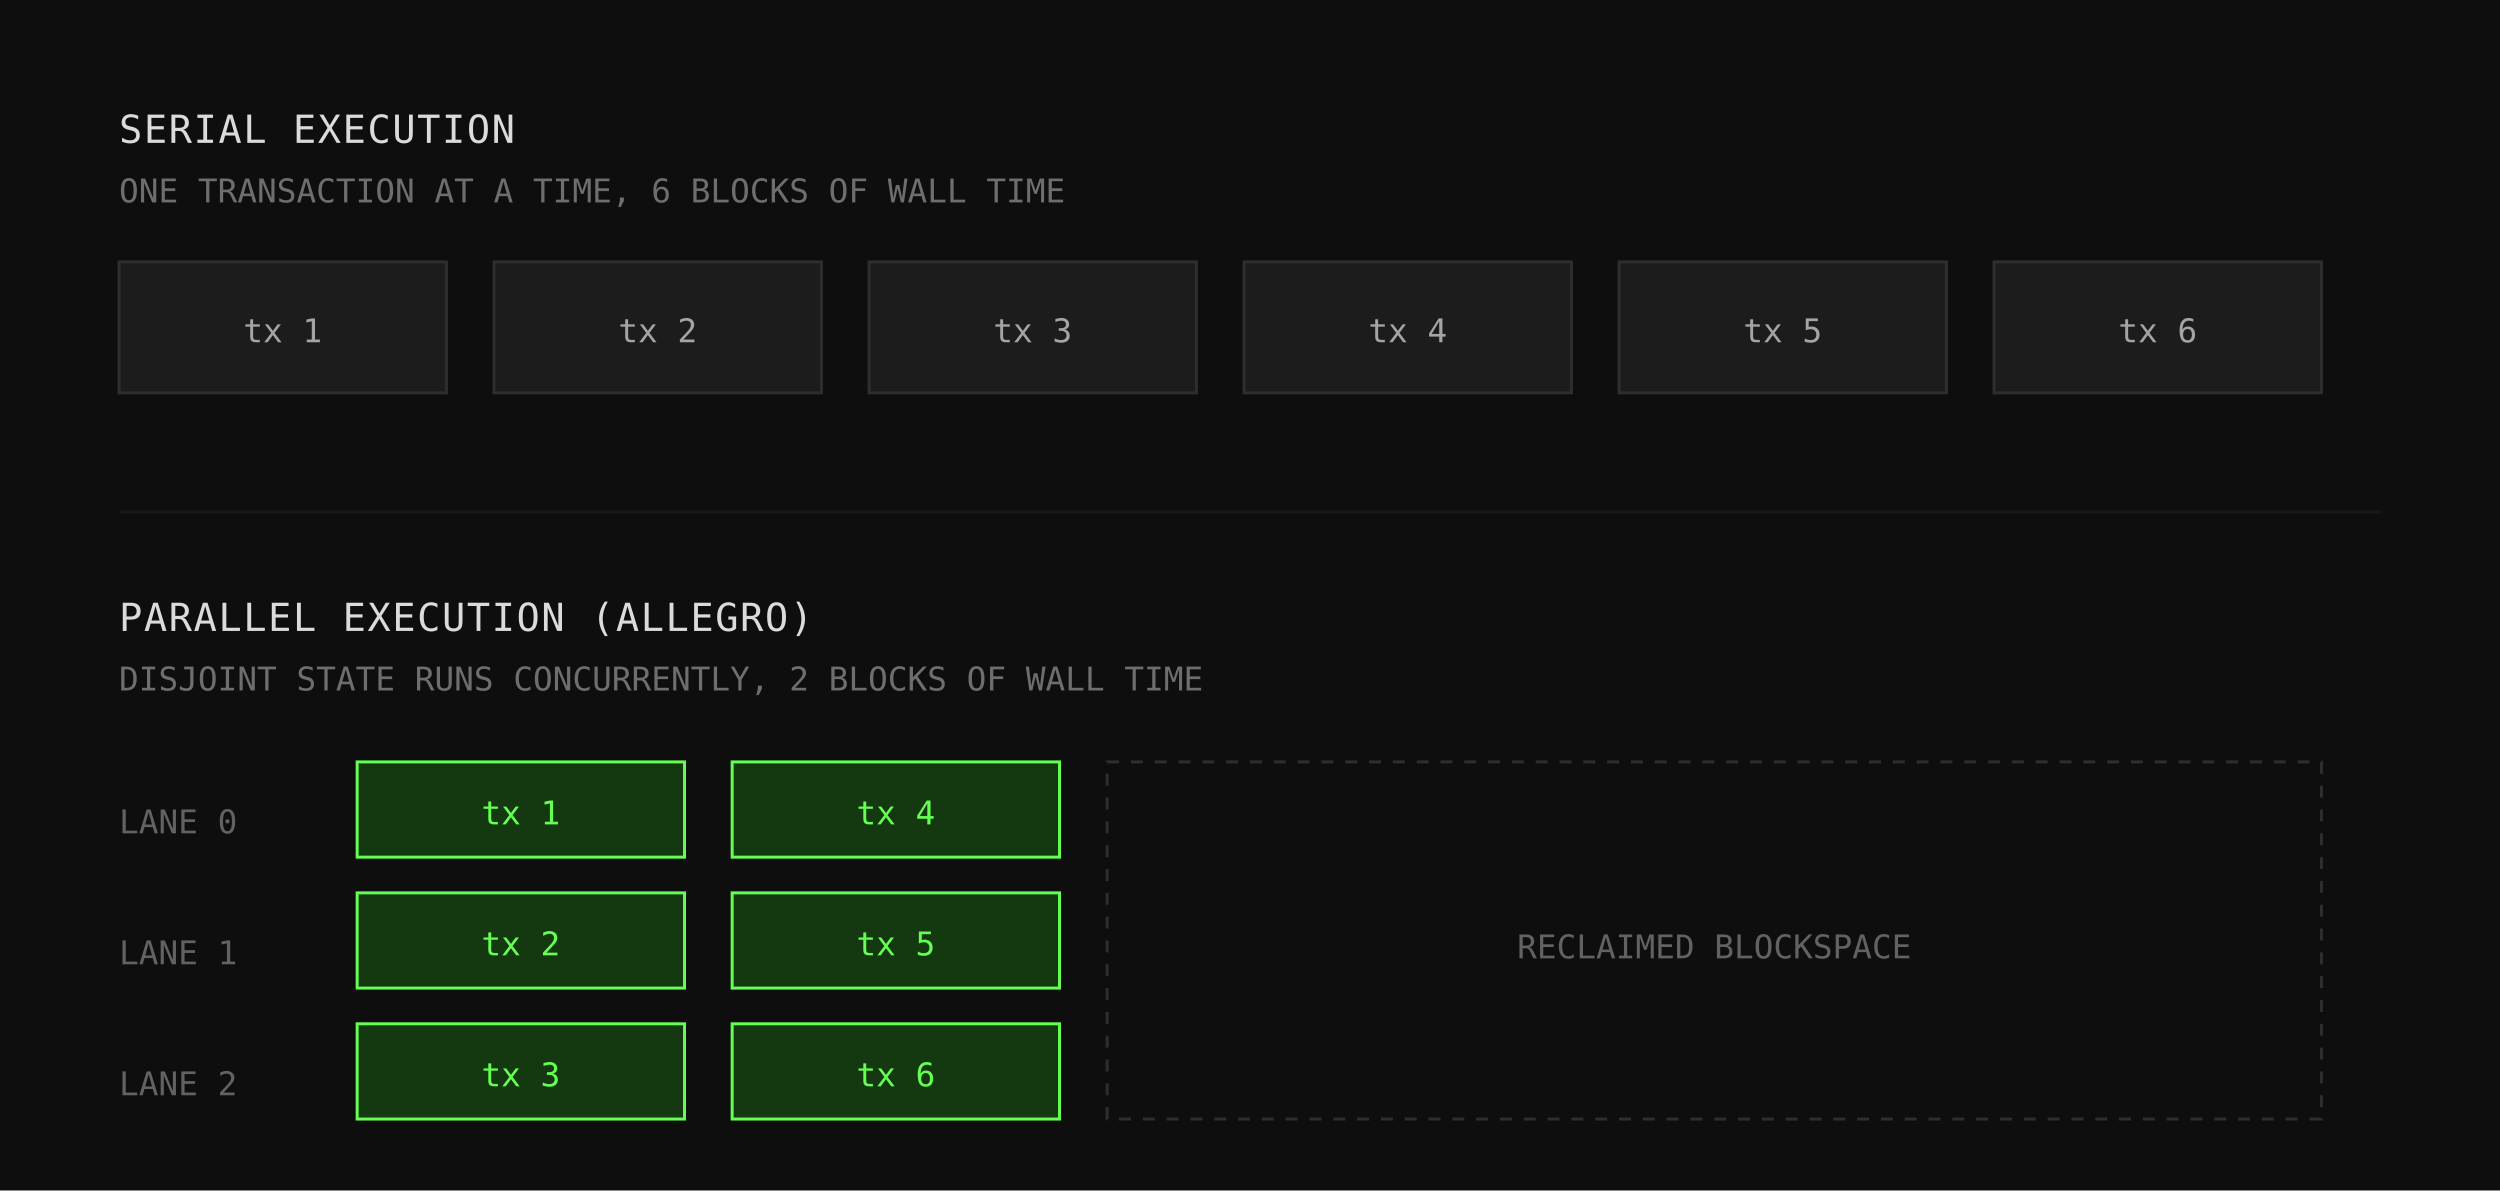
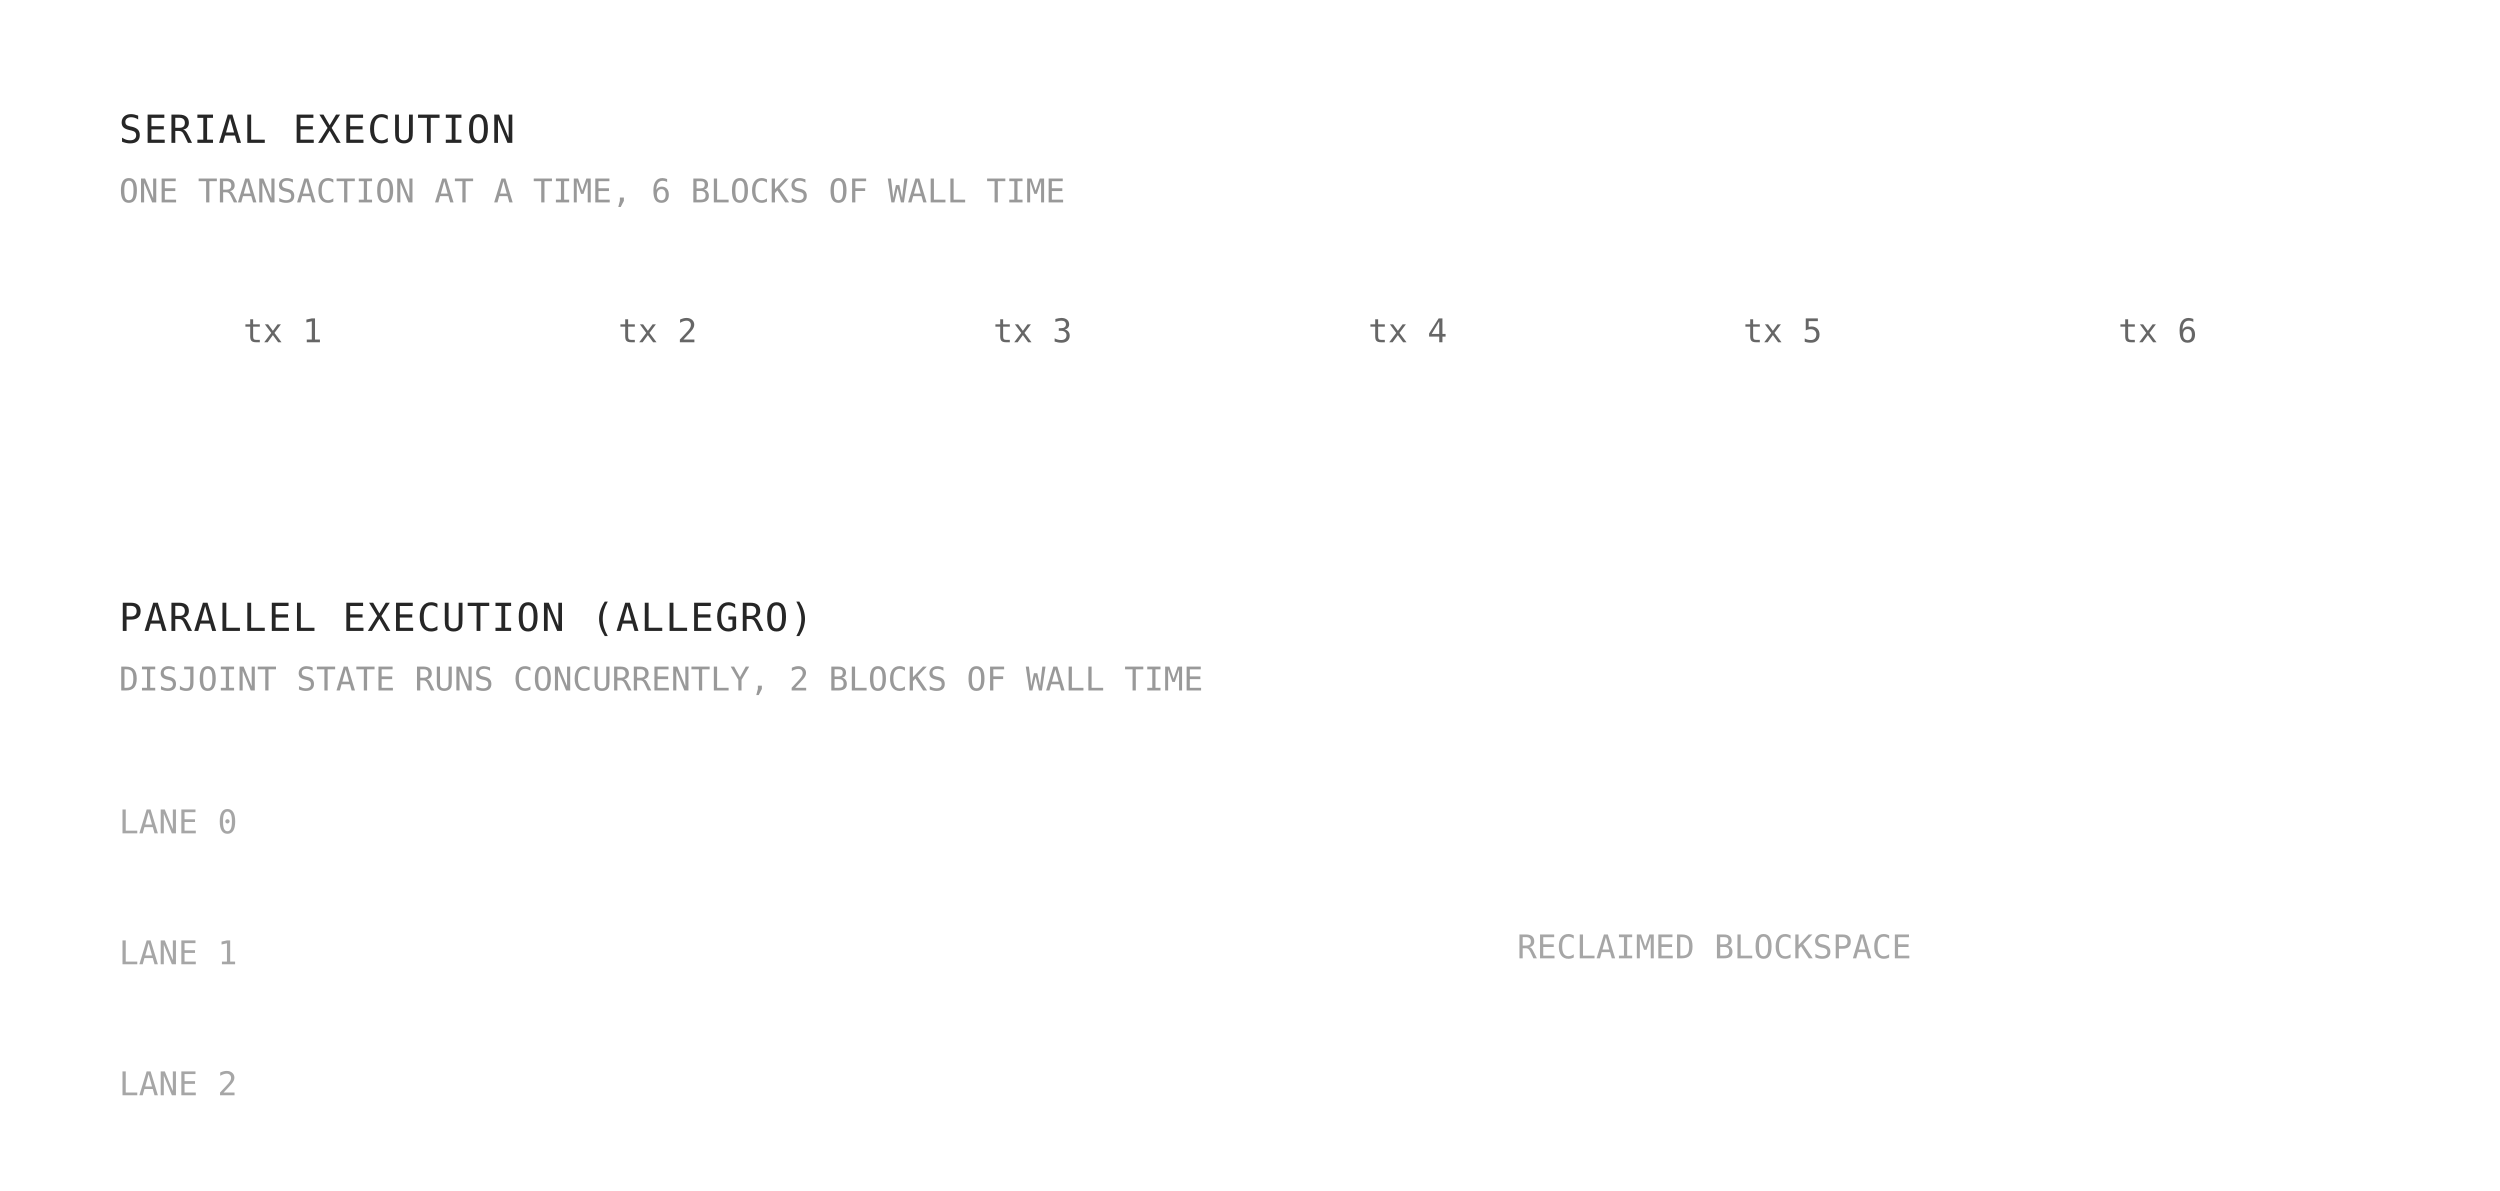
<svg xmlns="http://www.w3.org/2000/svg" width="840" height="400" viewBox="0 0 840 400" fill="none" font-family="ui-monospace, 'JetBrains Mono', monospace">
-   <rect width="840" height="400" fill="#0e0e0e" />
-   <text x="40" y="48" font-size="13" letter-spacing="0.04em" fill="rgba(255,255,255,0.85)">SERIAL EXECUTION</text>
-   <text x="40" y="68" font-size="11" fill="rgba(255,255,255,0.4)">ONE TRANSACTION AT A TIME, 6 BLOCKS OF WALL TIME</text>
+   <rect class="dgm-bg" width="840" height="400" />
+   <text x="40" y="48" font-size="13" letter-spacing="0.04em" fill="currentColor" fill-opacity="0.85">SERIAL EXECUTION</text>
+   <text x="40" y="68" font-size="11" fill="currentColor" fill-opacity="0.4">ONE TRANSACTION AT A TIME, 6 BLOCKS OF WALL TIME</text>
  <g font-size="11" text-anchor="middle">
-     <rect x="40" y="88" width="110" height="44" fill="#1c1c1c" stroke="#2e2e2e" />
-     <text x="95" y="115" fill="rgba(255,255,255,0.6)">tx 1</text>
-     <rect x="166" y="88" width="110" height="44" fill="#1c1c1c" stroke="#2e2e2e" />
-     <text x="221" y="115" fill="rgba(255,255,255,0.6)">tx 2</text>
-     <rect x="292" y="88" width="110" height="44" fill="#1c1c1c" stroke="#2e2e2e" />
-     <text x="347" y="115" fill="rgba(255,255,255,0.6)">tx 3</text>
-     <rect x="418" y="88" width="110" height="44" fill="#1c1c1c" stroke="#2e2e2e" />
-     <text x="473" y="115" fill="rgba(255,255,255,0.6)">tx 4</text>
-     <rect x="544" y="88" width="110" height="44" fill="#1c1c1c" stroke="#2e2e2e" />
-     <text x="599" y="115" fill="rgba(255,255,255,0.6)">tx 5</text>
-     <rect x="670" y="88" width="110" height="44" fill="#1c1c1c" stroke="#2e2e2e" />
-     <text x="725" y="115" fill="rgba(255,255,255,0.6)">tx 6</text>
+     <rect class="dgm-box" x="40" y="88" width="110" height="44" />
+     <text x="95" y="115" fill="currentColor" fill-opacity="0.6">tx 1</text>
+     <rect class="dgm-box" x="166" y="88" width="110" height="44" />
+     <text x="221" y="115" fill="currentColor" fill-opacity="0.6">tx 2</text>
+     <rect class="dgm-box" x="292" y="88" width="110" height="44" />
+     <text x="347" y="115" fill="currentColor" fill-opacity="0.6">tx 3</text>
+     <rect class="dgm-box" x="418" y="88" width="110" height="44" />
+     <text x="473" y="115" fill="currentColor" fill-opacity="0.6">tx 4</text>
+     <rect class="dgm-box" x="544" y="88" width="110" height="44" />
+     <text x="599" y="115" fill="currentColor" fill-opacity="0.6">tx 5</text>
+     <rect class="dgm-box" x="670" y="88" width="110" height="44" />
+     <text x="725" y="115" fill="currentColor" fill-opacity="0.6">tx 6</text>
  </g>
-   <line x1="40" y1="172" x2="800" y2="172" stroke="#181818" />
-   <text x="40" y="212" font-size="13" letter-spacing="0.04em" fill="rgba(255,255,255,0.85)">PARALLEL EXECUTION (ALLEGRO)</text>
-   <text x="40" y="232" font-size="11" fill="rgba(255,255,255,0.4)">DISJOINT STATE RUNS CONCURRENTLY, 2 BLOCKS OF WALL TIME</text>
+   <line class="dgm-line-soft" x1="40" y1="172" x2="800" y2="172" />
+   <text x="40" y="212" font-size="13" letter-spacing="0.04em" fill="currentColor" fill-opacity="0.85">PARALLEL EXECUTION (ALLEGRO)</text>
+   <text x="40" y="232" font-size="11" fill="currentColor" fill-opacity="0.4">DISJOINT STATE RUNS CONCURRENTLY, 2 BLOCKS OF WALL TIME</text>
  <g font-size="11">
-     <text x="40" y="280" fill="rgba(255,255,255,0.35)">LANE 0</text>
-     <text x="40" y="324" fill="rgba(255,255,255,0.35)">LANE 1</text>
-     <text x="40" y="368" fill="rgba(255,255,255,0.35)">LANE 2</text>
+     <text x="40" y="280" fill="currentColor" fill-opacity="0.35">LANE 0</text>
+     <text x="40" y="324" fill="currentColor" fill-opacity="0.35">LANE 1</text>
+     <text x="40" y="368" fill="currentColor" fill-opacity="0.35">LANE 2</text>
  </g>
-   <g font-size="11" text-anchor="middle">
-     <rect x="120" y="256" width="110" height="32" fill="#143810" stroke="#65ff54" />
-     <text x="175" y="277" fill="#65ff54">tx 1</text>
-     <rect x="246" y="256" width="110" height="32" fill="#143810" stroke="#65ff54" />
-     <text x="301" y="277" fill="#65ff54">tx 4</text>
-     <rect x="120" y="300" width="110" height="32" fill="#143810" stroke="#65ff54" />
-     <text x="175" y="321" fill="#65ff54">tx 2</text>
-     <rect x="246" y="300" width="110" height="32" fill="#143810" stroke="#65ff54" />
-     <text x="301" y="321" fill="#65ff54">tx 5</text>
-     <rect x="120" y="344" width="110" height="32" fill="#143810" stroke="#65ff54" />
-     <text x="175" y="365" fill="#65ff54">tx 3</text>
-     <rect x="246" y="344" width="110" height="32" fill="#143810" stroke="#65ff54" />
-     <text x="301" y="365" fill="#65ff54">tx 6</text>
+   <g class="dgm-accent" font-size="11" text-anchor="middle">
+     <rect class="dgm-accent-box" x="120" y="256" width="110" height="32" />
+     <text x="175" y="277">tx 1</text>
+     <rect class="dgm-accent-box" x="246" y="256" width="110" height="32" />
+     <text x="301" y="277">tx 4</text>
+     <rect class="dgm-accent-box" x="120" y="300" width="110" height="32" />
+     <text x="175" y="321">tx 2</text>
+     <rect class="dgm-accent-box" x="246" y="300" width="110" height="32" />
+     <text x="301" y="321">tx 5</text>
+     <rect class="dgm-accent-box" x="120" y="344" width="110" height="32" />
+     <text x="175" y="365">tx 3</text>
+     <rect class="dgm-accent-box" x="246" y="344" width="110" height="32" />
+     <text x="301" y="365">tx 6</text>
  </g>
-   <rect x="372" y="256" width="408" height="120" fill="none" stroke="#2e2e2e" stroke-dasharray="4 4" />
-   <text x="576" y="322" font-size="11" fill="rgba(255,255,255,0.35)" text-anchor="middle">RECLAIMED BLOCKSPACE</text>
+   <rect class="dgm-line" x="372" y="256" width="408" height="120" fill="none" stroke-dasharray="4 4" />
+   <text x="576" y="322" font-size="11" fill="currentColor" fill-opacity="0.35" text-anchor="middle">RECLAIMED BLOCKSPACE</text>
</svg>
